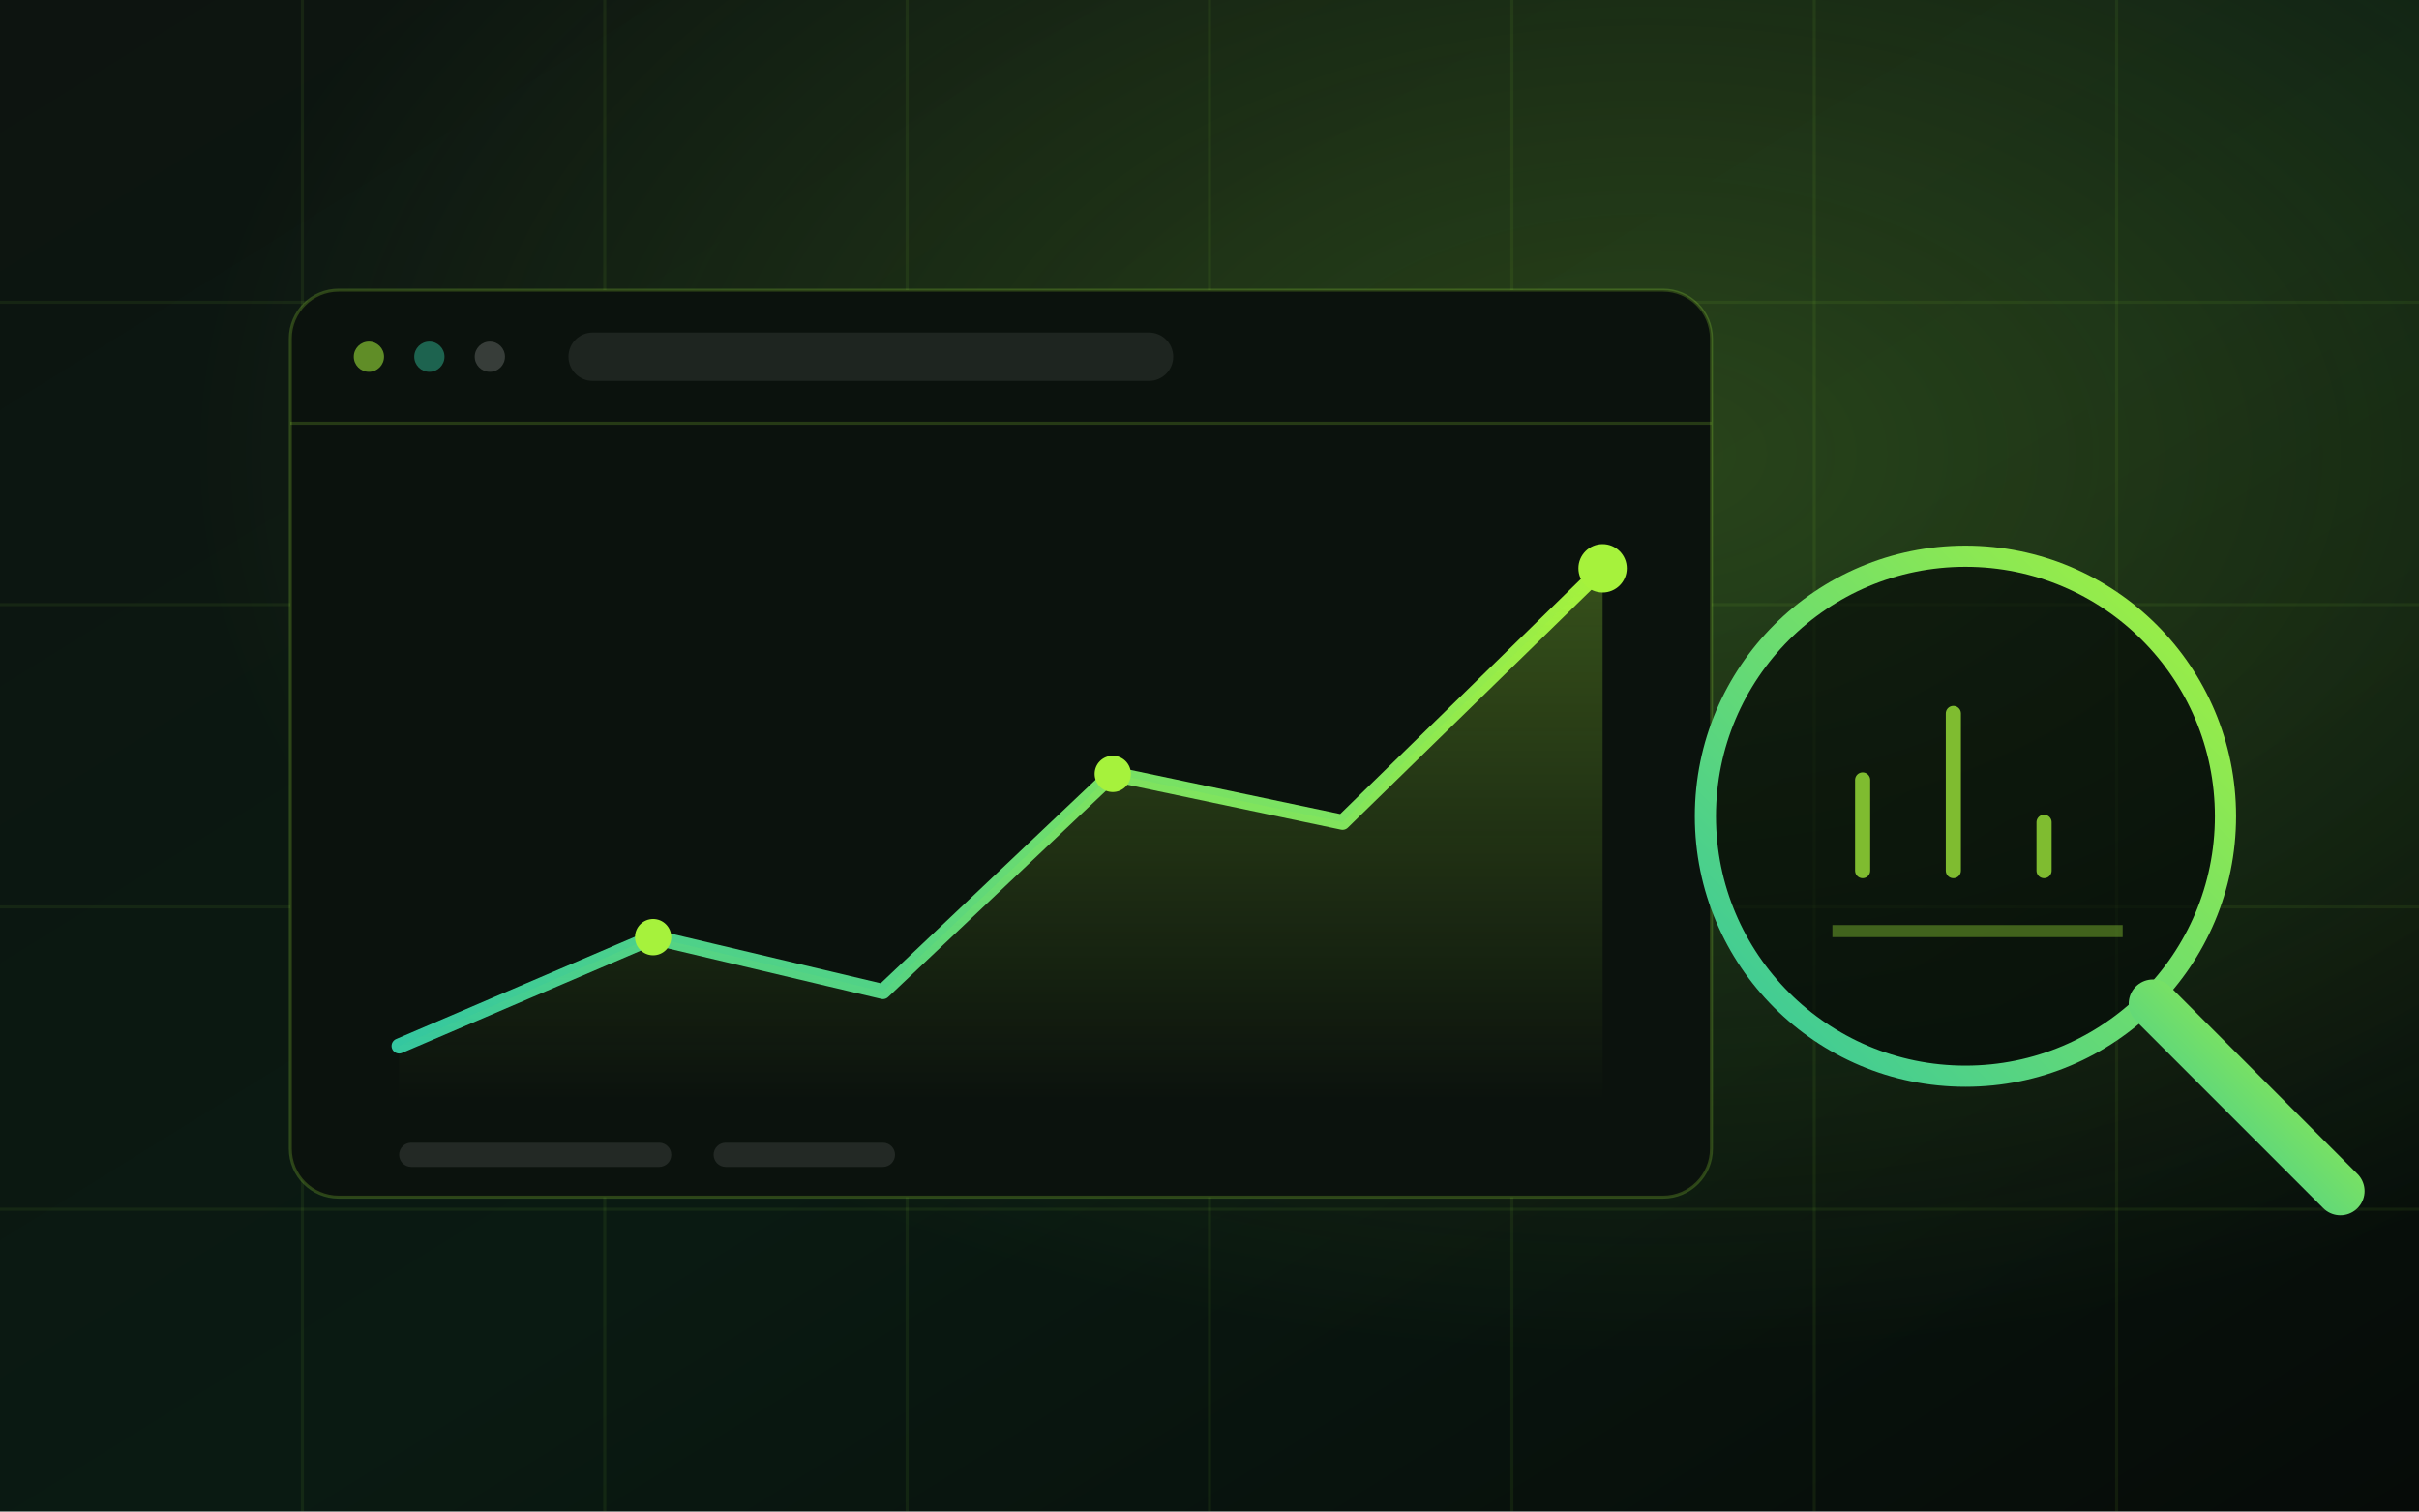
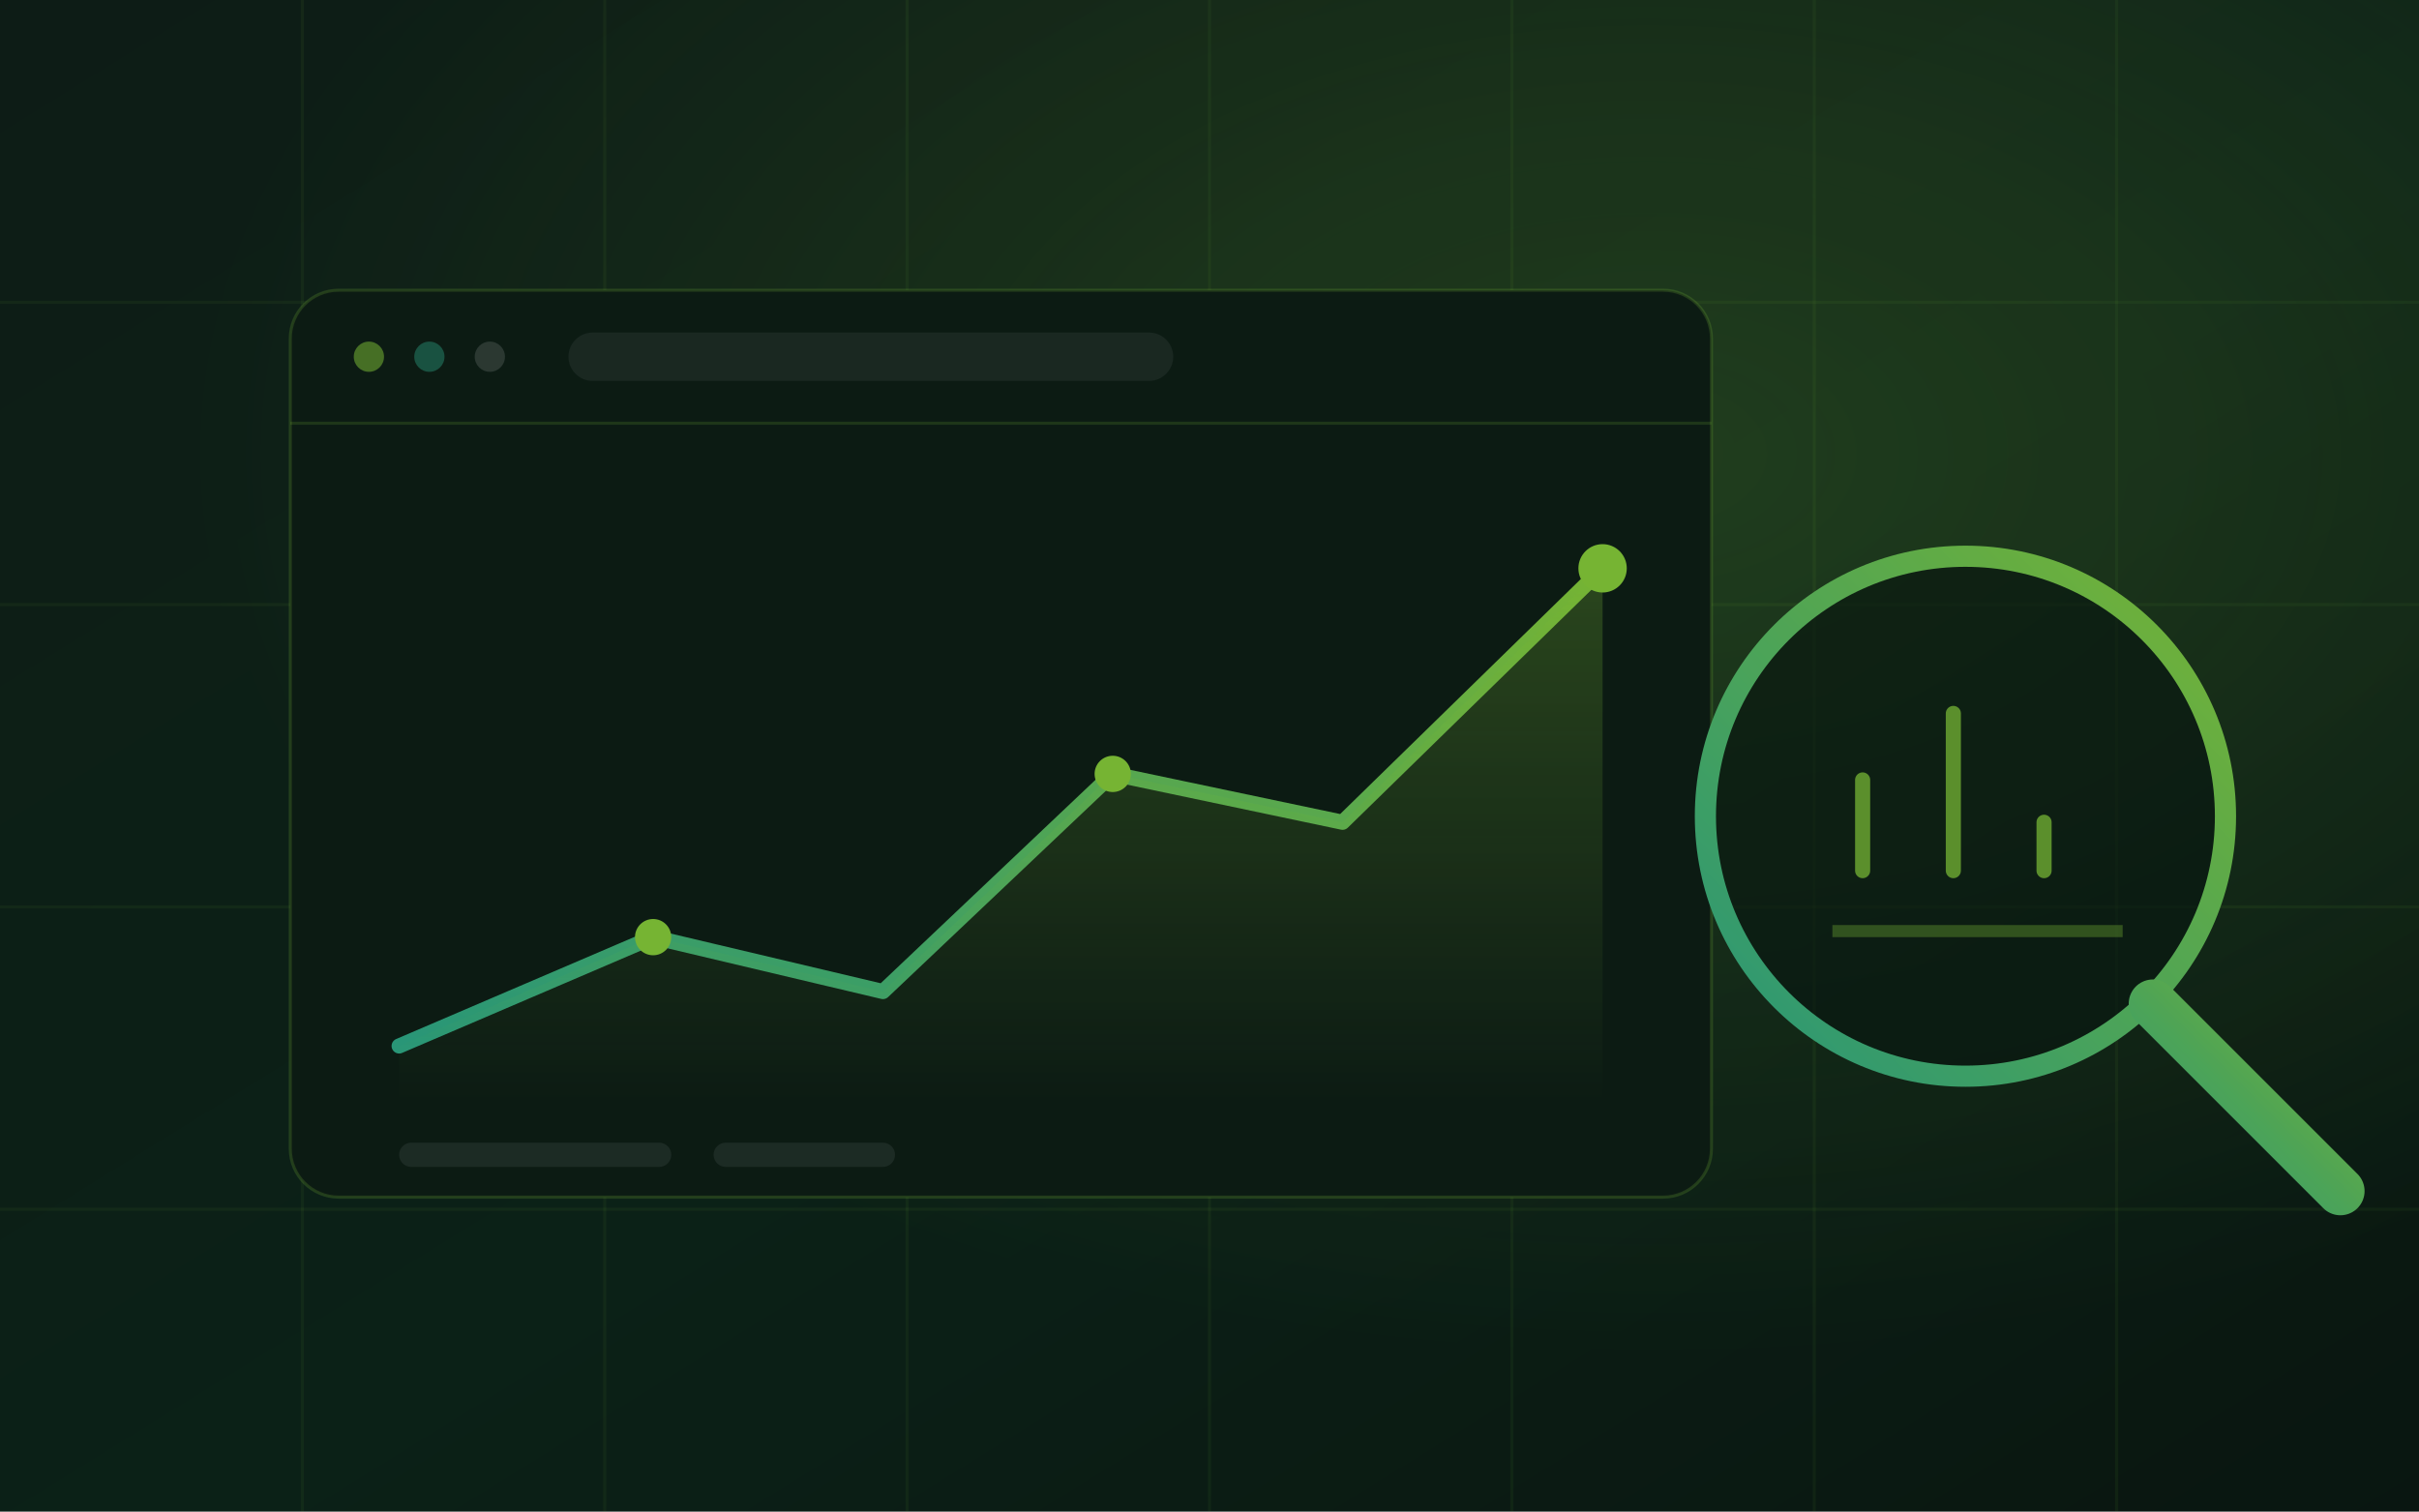
<svg xmlns="http://www.w3.org/2000/svg" viewBox="0 0 800 500" width="800" height="500" role="img" aria-label="Digital growth">
  <defs>
    <linearGradient id="dg-bg" x1="0" y1="0" x2="1" y2="1">
      <stop offset="0" stop-color="#0d1410" />
      <stop offset="0.55" stop-color="#0a1a12" />
      <stop offset="1" stop-color="#060b08" />
    </linearGradient>
    <linearGradient id="dg-accent" x1="0" y1="1" x2="1" y2="0">
      <stop offset="0" stop-color="#34c7a0" />
      <stop offset="1" stop-color="#a6f23c" />
    </linearGradient>
    <linearGradient id="dg-fill" x1="0" y1="0" x2="0" y2="1">
      <stop offset="0" stop-color="#a6f23c" stop-opacity="0.28" />
      <stop offset="1" stop-color="#a6f23c" stop-opacity="0" />
    </linearGradient>
    <radialGradient id="dg-glow" cx="0.68" cy="0.3" r="0.6">
      <stop offset="0" stop-color="#a6f23c" stop-opacity="0.20" />
      <stop offset="1" stop-color="#a6f23c" stop-opacity="0" />
    </radialGradient>
  </defs>
  <rect width="800" height="500" fill="url(#dg-bg)" />
  <rect width="800" height="500" fill="url(#dg-glow)" />
  <g stroke="#a6f23c" stroke-opacity="0.07">
    <path d="M0 100H800M0 200H800M0 300H800M0 400H800" />
    <path d="M100 0V500M200 0V500M300 0V500M400 0V500M500 0V500M600 0V500M700 0V500" />
  </g>
  <g transform="translate(96,96)">
    <rect x="0" y="0" width="470" height="300" rx="16" fill="#0b120d" stroke="#a6f23c" stroke-opacity="0.22" />
    <path d="M0 44h470" stroke="#a6f23c" stroke-opacity="0.18" />
    <circle cx="26" cy="22" r="5" fill="#a6f23c" fill-opacity="0.55" />
    <circle cx="46" cy="22" r="5" fill="#34c7a0" fill-opacity="0.45" />
    <circle cx="66" cy="22" r="5" fill="#ffffff" fill-opacity="0.18" />
    <rect x="92" y="14" width="200" height="16" rx="8" fill="#ffffff" fill-opacity="0.08" />
    <path d="M36 250 L120 214 L196 232 L272 160 L348 176 L434 92" fill="none" stroke="url(#dg-accent)" stroke-width="5" stroke-linecap="round" stroke-linejoin="round" />
    <path d="M36 250 L120 214 L196 232 L272 160 L348 176 L434 92 L434 268 L36 268 Z" fill="url(#dg-fill)" />
    <g fill="#a6f23c">
      <circle cx="120" cy="214" r="6" />
      <circle cx="272" cy="160" r="6" />
      <circle cx="434" cy="92" r="8" />
    </g>
    <g fill="#ffffff" fill-opacity="0.10">
      <rect x="36" y="282" width="90" height="8" rx="4" />
      <rect x="140" y="282" width="60" height="8" rx="4" />
    </g>
  </g>
  <g transform="translate(560,180)">
    <circle cx="90" cy="90" r="86" fill="#060b08" fill-opacity="0.65" stroke="url(#dg-accent)" stroke-width="7" />
    <path d="M152 152 L214 214" stroke="url(#dg-accent)" stroke-width="16" stroke-linecap="round" />
    <g stroke="#a6f23c" stroke-opacity="0.75" stroke-width="5" stroke-linecap="round">
      <path d="M56 108V78" />
      <path d="M86 108V56" />
      <path d="M116 108V92" />
    </g>
    <path d="M46 128h96" stroke="#a6f23c" stroke-opacity="0.35" stroke-width="4" />
  </g>
+   <rect width="800" height="500" fill="#060b08" opacity="0.28" />
+   <rect width="800" height="500" fill="#34c7a0" opacity="0.06" />
</svg>
